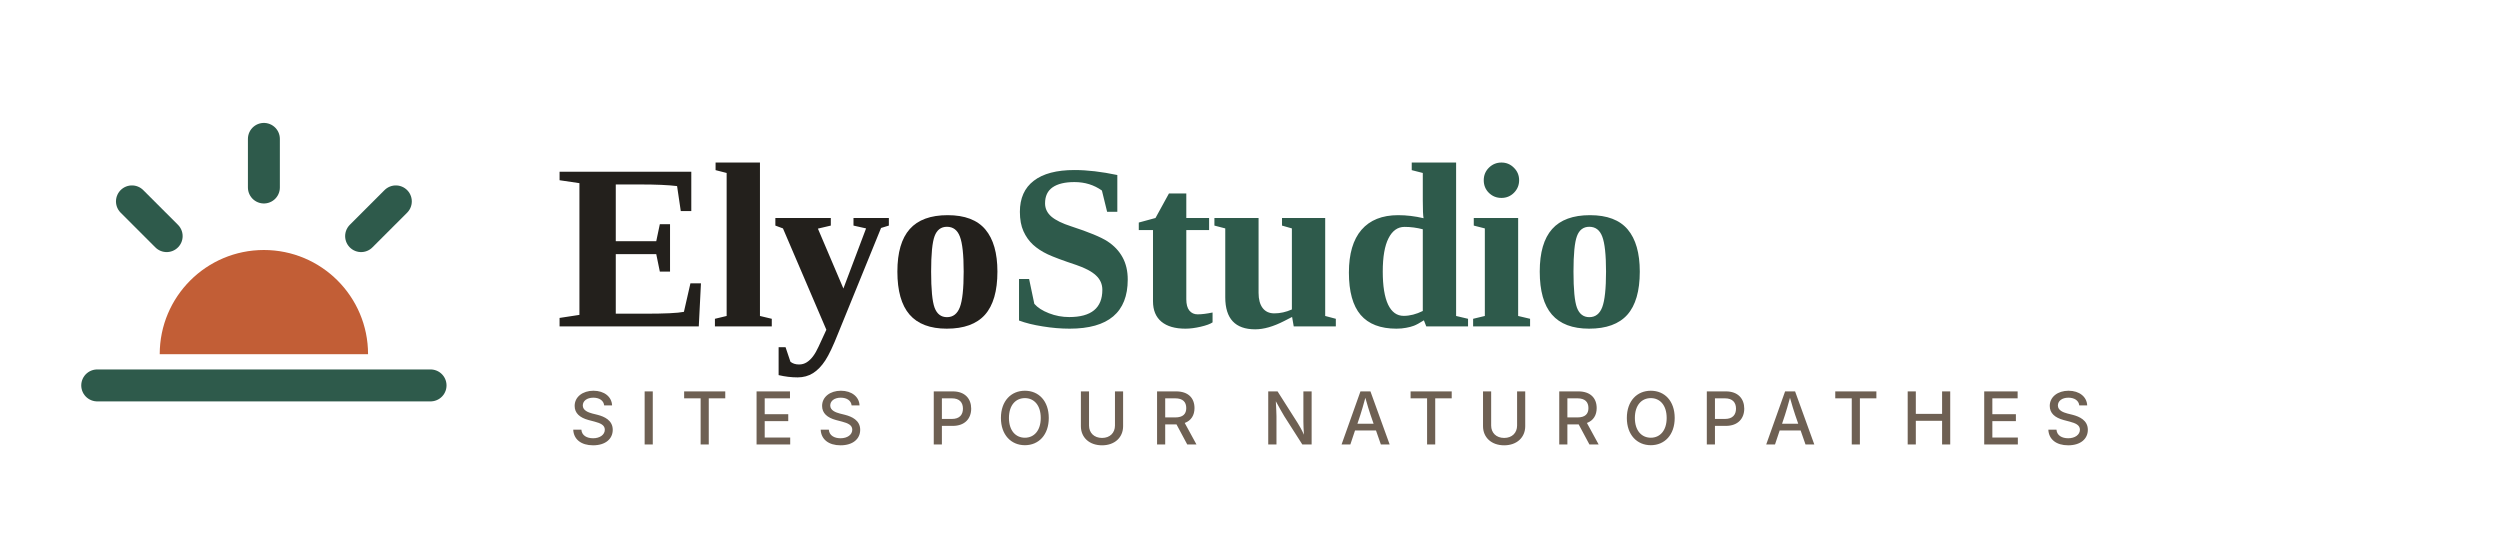
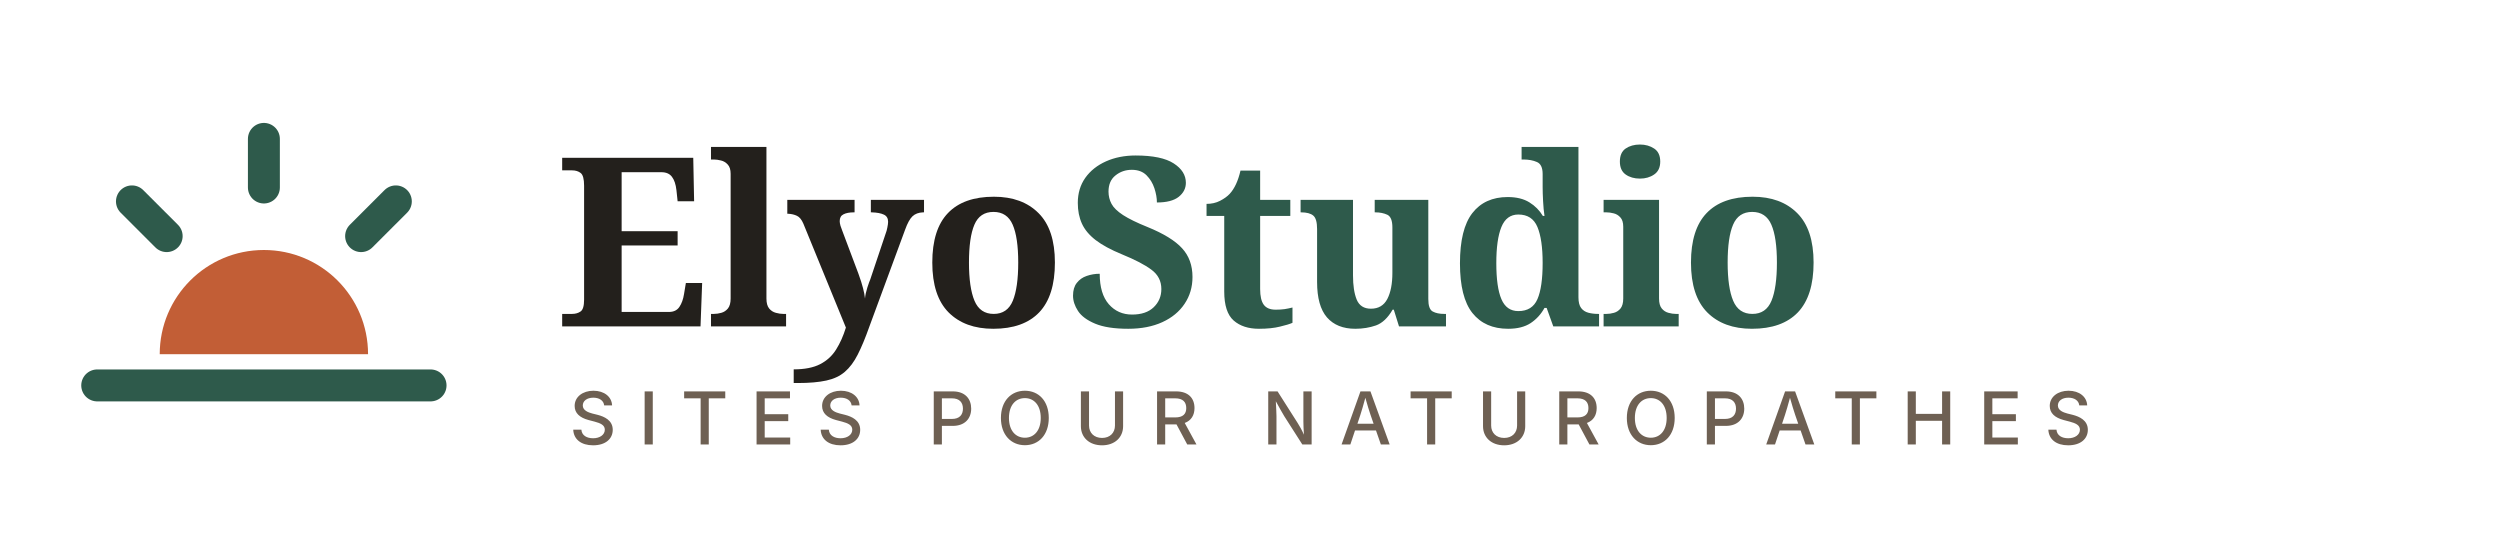
<svg xmlns="http://www.w3.org/2000/svg" viewBox="0 0 360 80" role="img" aria-label="ElyoStudio — sites pour naturopathes">
  <g transform="translate(6 8)">
    <path d="M17 43 A15 15 0 0 1 47 43 Z" fill="#C25E36" />
    <g fill="none" stroke="#2E5A4B" stroke-width="4.6" stroke-linecap="round">
      <path d="M32 12 V19" />
      <path d="M13 21 L18 26" />
      <path d="M51 21 L46 26" />
      <path d="M8 47.5 H56" />
    </g>
  </g>
-   <text x="80" y="47" font-family="Fraunces, 'Fraunces Variable', Georgia, 'Times New Roman', serif" font-size="34" font-weight="600" letter-spacing="-0.4" fill="#23201C">Elyo<tspan fill="#2E5A4B">Studio</tspan>
+   <text x="80" y="47" font-family="Newsreader, 'Newsreader Variable', Georgia, serif" font-size="34" font-weight="600" letter-spacing="-0.4" fill="#23201C">Elyo<tspan fill="#2E5A4B">Studio</tspan>
  </text>
  <text x="82" y="64" font-family="Inter, 'Inter Variable', system-ui, sans-serif" font-size="10.5" font-weight="500" letter-spacing="3.2" fill="#6E6053">SITES POUR NATUROPATHES</text>
</svg>
